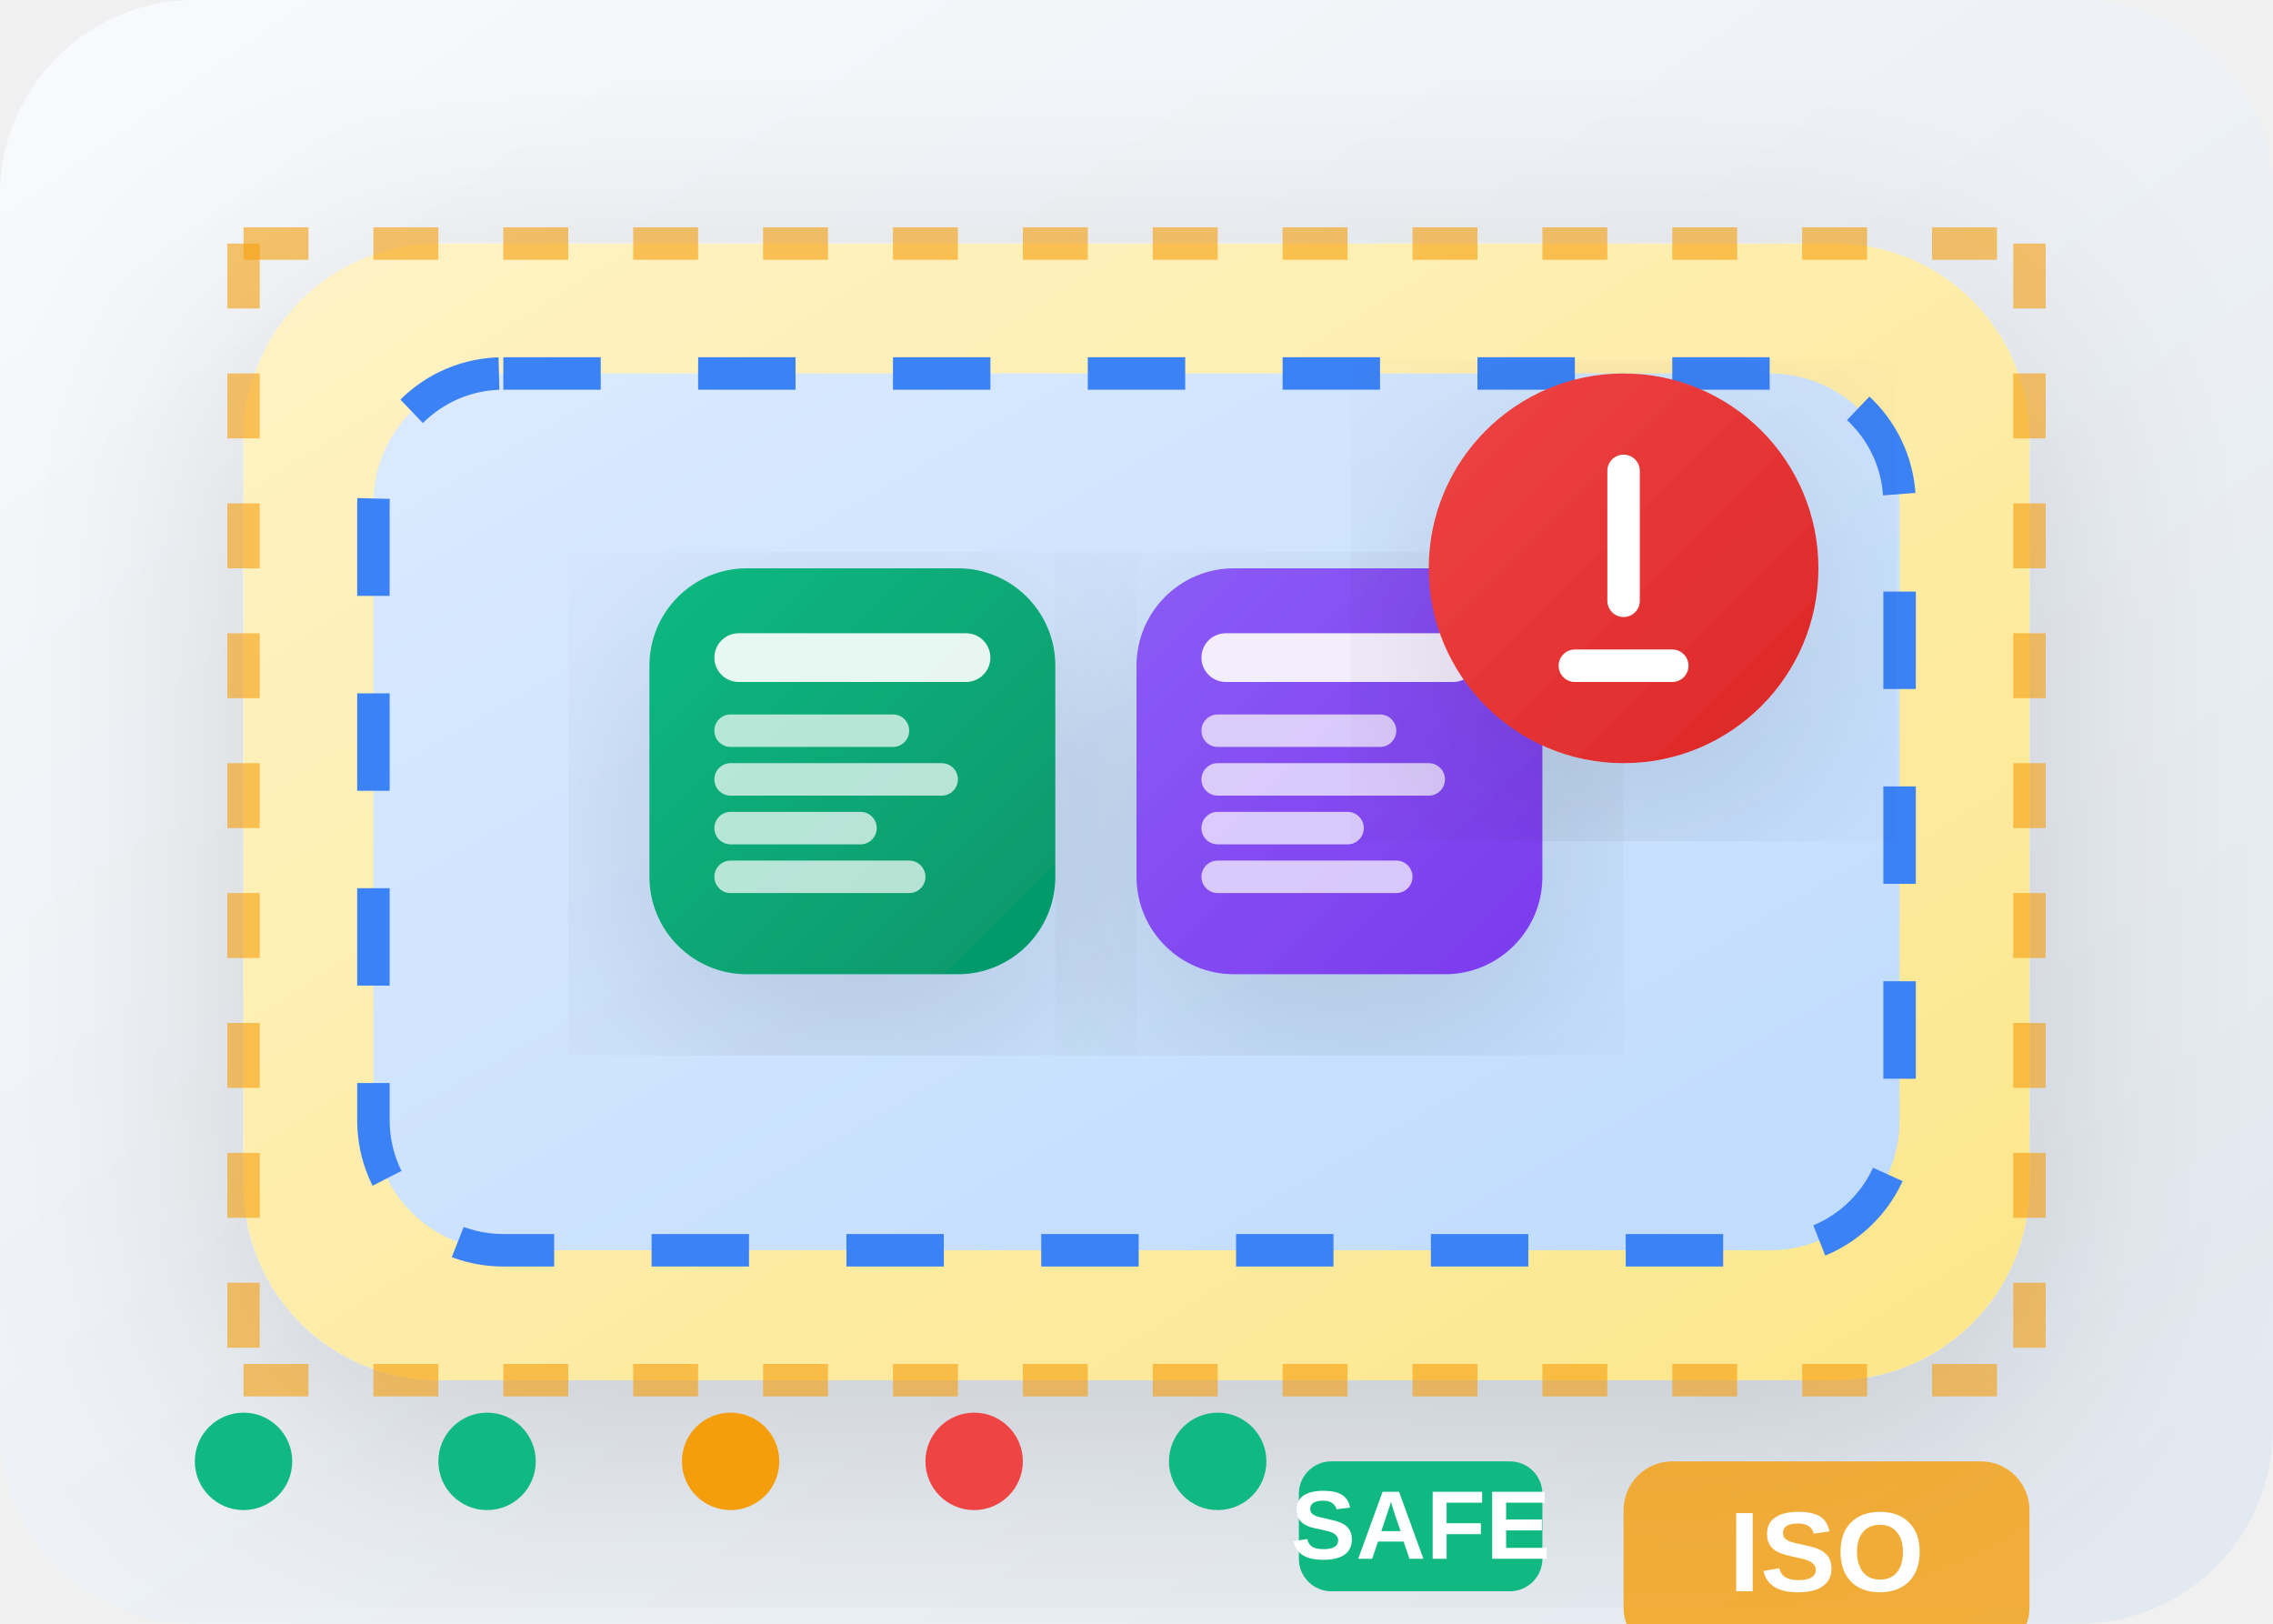
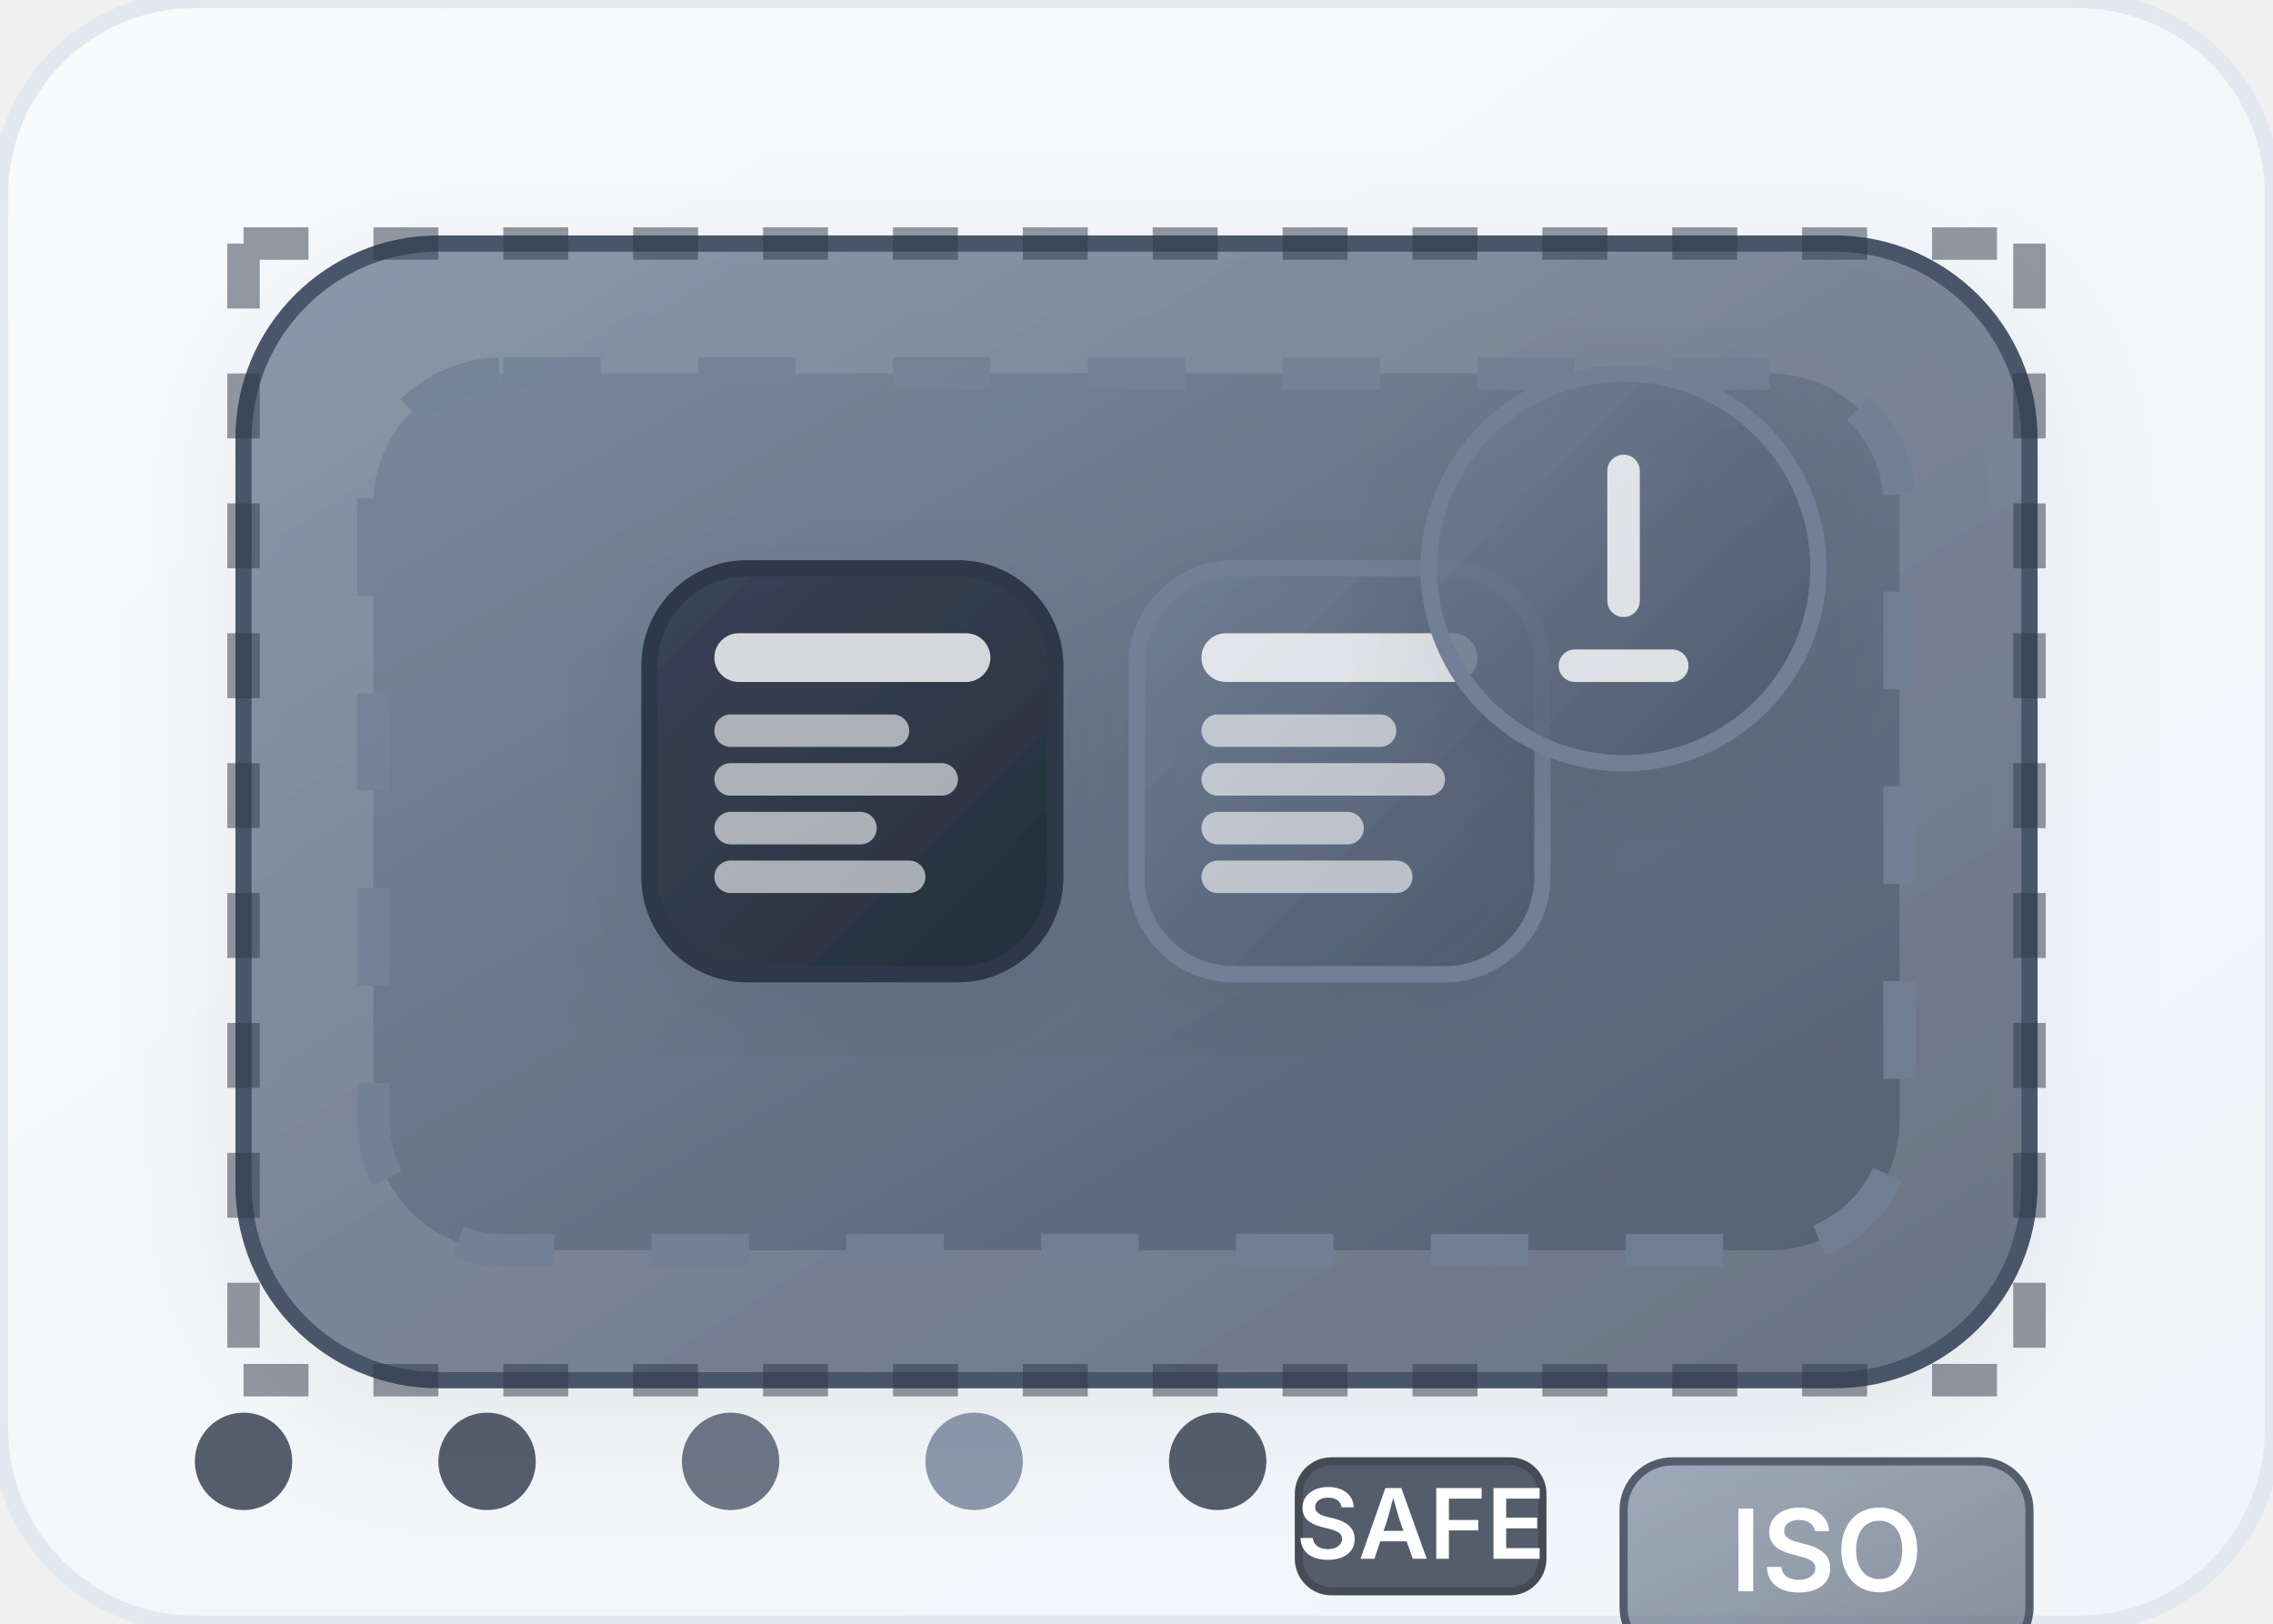
<svg xmlns="http://www.w3.org/2000/svg" width="140" height="100" viewBox="0 0 140 100" fill="none">
  <defs>
-     <linearGradient id="bg4" x1="0%" y1="0%" x2="100%" y2="100%">
+     <linearGradient id="bgGradient" x1="0%" y1="0%" x2="100%" y2="100%">
      <stop offset="0%" style="stop-color:#f8fafc;stop-opacity:1" />
-       <stop offset="100%" style="stop-color:#e2e8f0;stop-opacity:1" />
+       <stop offset="100%" style="stop-color:#f1f5f9;stop-opacity:1" />
    </linearGradient>
-     <linearGradient id="sandbox1" x1="0%" y1="0%" x2="100%" y2="100%">
-       <stop offset="0%" style="stop-color:#fef3c7;stop-opacity:1" />
-       <stop offset="100%" style="stop-color:#fde68a;stop-opacity:1" />
+     <linearGradient id="sandboxGradient" x1="0%" y1="0%" x2="100%" y2="100%">
+       <stop offset="0%" style="stop-color:#718096;stop-opacity:0.8" />
+       <stop offset="100%" style="stop-color:#4a5568;stop-opacity:0.8" />
    </linearGradient>
-     <linearGradient id="boundary1" x1="0%" y1="0%" x2="100%" y2="100%">
-       <stop offset="0%" style="stop-color:#dbeafe;stop-opacity:1" />
-       <stop offset="100%" style="stop-color:#bfdbfe;stop-opacity:1" />
+     <linearGradient id="boundaryGradient" x1="0%" y1="0%" x2="100%" y2="100%">
+       <stop offset="0%" style="stop-color:#718096;stop-opacity:0.8" />
+       <stop offset="100%" style="stop-color:#4a5568;stop-opacity:0.8" />
    </linearGradient>
-     <linearGradient id="app1" x1="0%" y1="0%" x2="100%" y2="100%">
-       <stop offset="0%" style="stop-color:#10b981;stop-opacity:1" />
-       <stop offset="100%" style="stop-color:#059669;stop-opacity:1" />
+     <linearGradient id="app1Gradient" x1="0%" y1="0%" x2="100%" y2="100%">
+       <stop offset="0%" style="stop-color:#2d3748;stop-opacity:0.8" />
+       <stop offset="100%" style="stop-color:#1a202c;stop-opacity:0.8" />
    </linearGradient>
-     <linearGradient id="app2" x1="0%" y1="0%" x2="100%" y2="100%">
-       <stop offset="0%" style="stop-color:#8b5cf6;stop-opacity:1" />
-       <stop offset="100%" style="stop-color:#7c3aed;stop-opacity:1" />
+     <linearGradient id="app2Gradient" x1="0%" y1="0%" x2="100%" y2="100%">
+       <stop offset="0%" style="stop-color:#718096;stop-opacity:0.8" />
+       <stop offset="100%" style="stop-color:#4a5568;stop-opacity:0.8" />
    </linearGradient>
-     <linearGradient id="warning1" x1="0%" y1="0%" x2="100%" y2="100%">
-       <stop offset="0%" style="stop-color:#ef4444;stop-opacity:1" />
-       <stop offset="100%" style="stop-color:#dc2626;stop-opacity:1" />
+     <linearGradient id="warningGradient" x1="0%" y1="0%" x2="100%" y2="100%">
+       <stop offset="0%" style="stop-color:#718096;stop-opacity:0.8" />
+       <stop offset="100%" style="stop-color:#4a5568;stop-opacity:0.8" />
    </linearGradient>
-     <filter id="shadow4" x="-20%" y="-20%" width="140%" height="140%">
-       <feDropShadow dx="0" dy="4" stdDeviation="8" flood-color="#000000" flood-opacity="0.15" />
+     <filter id="shadow" x="-20%" y="-20%" width="140%" height="140%">
+       <feDropShadow dx="0" dy="2" stdDeviation="4" flood-color="#000000" flood-opacity="0.08" />
    </filter>
  </defs>
-   <rect width="140" height="100" rx="12" fill="url(#bg4)" />
+   <rect width="140" height="100" rx="12" fill="url(#bgGradient)" stroke="#e2e8f0" stroke-width="1" />
  <g transform="translate(15, 15)">
-     <rect x="0" y="0" width="110" height="70" rx="12" fill="url(#sandbox1)" filter="url(#shadow4)" />
-     <rect x="8" y="8" width="94" height="54" rx="8" fill="url(#boundary1)" stroke="#3b82f6" stroke-width="2" stroke-dasharray="6,6" />
+     <rect x="0" y="0" width="110" height="70" rx="12" fill="url(#sandboxGradient)" filter="url(#shadow)" stroke="#4a5568" stroke-width="1">
+       <animate attributeName="opacity" values="0.8;1;0.8" dur="3s" repeatCount="indefinite" />
+     </rect>
+     <rect x="8" y="8" width="94" height="54" rx="8" fill="url(#boundaryGradient)" stroke="#718096" stroke-width="2" stroke-dasharray="6,6" opacity="0.8">
+       <animate attributeName="stroke-dasharray" values="6,6;12,6;6,6" dur="3s" repeatCount="indefinite" />
+     </rect>
    <g transform="translate(25, 20)">
-       <rect x="0" y="0" width="25" height="25" rx="6" fill="url(#app1)" filter="url(#shadow4)" />
-       <rect x="4" y="4" width="17" height="3" rx="1.5" fill="#ffffff" opacity="0.9" />
-       <rect x="4" y="9" width="12" height="2" rx="1" fill="#ffffff" opacity="0.7" />
-       <rect x="4" y="12" width="15" height="2" rx="1" fill="#ffffff" opacity="0.7" />
-       <rect x="4" y="15" width="10" height="2" rx="1" fill="#ffffff" opacity="0.7" />
-       <rect x="4" y="18" width="13" height="2" rx="1" fill="#ffffff" opacity="0.7" />
+       <rect x="0" y="0" width="25" height="25" rx="6" fill="url(#app1Gradient)" filter="url(#shadow)" stroke="#2d3748" stroke-width="1">
+         <animate attributeName="opacity" values="0.8;1;0.8" dur="3s" repeatCount="indefinite" />
+       </rect>
+       <rect x="4" y="4" width="17" height="3" rx="1.5" fill="white" opacity="0.8" />
+       <rect x="4" y="9" width="12" height="2" rx="1" fill="white" opacity="0.6" />
+       <rect x="4" y="12" width="15" height="2" rx="1" fill="white" opacity="0.6" />
+       <rect x="4" y="15" width="10" height="2" rx="1" fill="white" opacity="0.6" />
+       <rect x="4" y="18" width="13" height="2" rx="1" fill="white" opacity="0.6" />
    </g>
    <g transform="translate(55, 20)">
-       <rect x="0" y="0" width="25" height="25" rx="6" fill="url(#app2)" filter="url(#shadow4)" />
-       <rect x="4" y="4" width="17" height="3" rx="1.5" fill="#ffffff" opacity="0.9" />
-       <rect x="4" y="9" width="12" height="2" rx="1" fill="#ffffff" opacity="0.7" />
-       <rect x="4" y="12" width="15" height="2" rx="1" fill="#ffffff" opacity="0.7" />
-       <rect x="4" y="15" width="10" height="2" rx="1" fill="#ffffff" opacity="0.7" />
-       <rect x="4" y="18" width="13" height="2" rx="1" fill="#ffffff" opacity="0.7" />
+       <rect x="0" y="0" width="25" height="25" rx="6" fill="url(#app2Gradient)" filter="url(#shadow)" stroke="#718096" stroke-width="1">
+         <animate attributeName="opacity" values="0.8;1;0.8" dur="3s" repeatCount="indefinite" begin="0.5s" />
+       </rect>
+       <rect x="4" y="4" width="17" height="3" rx="1.5" fill="white" opacity="0.8" />
+       <rect x="4" y="9" width="12" height="2" rx="1" fill="white" opacity="0.6" />
+       <rect x="4" y="12" width="15" height="2" rx="1" fill="white" opacity="0.6" />
+       <rect x="4" y="15" width="10" height="2" rx="1" fill="white" opacity="0.6" />
+       <rect x="4" y="18" width="13" height="2" rx="1" fill="white" opacity="0.6" />
    </g>
    <g transform="translate(85, 20)">
-       <circle cx="0" cy="0" r="12" fill="url(#warning1)" filter="url(#shadow4)" />
-       <path d="M 0 -6 L 0 2 M -3 6 L 3 6" stroke="#ffffff" stroke-width="2" fill="none" stroke-linecap="round" />
+       <circle cx="0" cy="0" r="12" fill="url(#warningGradient)" filter="url(#shadow)" stroke="#718096" stroke-width="1">
+         <animate attributeName="opacity" values="0.8;1;0.8" dur="3s" repeatCount="indefinite" begin="1s" />
+       </circle>
+       <path d="M 0 -6 L 0 2 M -3 6 L 3 6" stroke="white" stroke-width="2" fill="none" stroke-linecap="round" opacity="0.8" />
    </g>
  </g>
-   <g transform="translate(15, 15)">
-     <path d="M 0 0 L 110 0" stroke="#f59e0b" stroke-width="2" stroke-dasharray="4,4" opacity="0.6" />
-     <path d="M 0 70 L 110 70" stroke="#f59e0b" stroke-width="2" stroke-dasharray="4,4" opacity="0.6" />
-     <path d="M 0 0 L 0 70" stroke="#f59e0b" stroke-width="2" stroke-dasharray="4,4" opacity="0.6" />
-     <path d="M 110 0 L 110 70" stroke="#f59e0b" stroke-width="2" stroke-dasharray="4,4" opacity="0.6" />
+   <g transform="translate(15, 15)" stroke="#2d3748" stroke-width="2" fill="none" stroke-dasharray="4,4" opacity="0.5">
+     <path d="M 0 0 L 110 0">
+       <animate attributeName="stroke-dasharray" values="4,4;8,4;4,4" dur="3s" repeatCount="indefinite" />
+     </path>
+     <path d="M 0 70 L 110 70">
+       <animate attributeName="stroke-dasharray" values="4,4;8,4;4,4" dur="3s" repeatCount="indefinite" begin="0.5s" />
+     </path>
+     <path d="M 0 0 L 0 70">
+       <animate attributeName="stroke-dasharray" values="4,4;8,4;4,4" dur="3s" repeatCount="indefinite" begin="1s" />
+     </path>
+     <path d="M 110 0 L 110 70">
+       <animate attributeName="stroke-dasharray" values="4,4;8,4;4,4" dur="3s" repeatCount="indefinite" begin="1.5s" />
+     </path>
  </g>
  <g transform="translate(15, 90)">
-     <circle cx="0" cy="0" r="3" fill="#10b981" />
-     <circle cx="15" cy="0" r="3" fill="#10b981" />
-     <circle cx="30" cy="0" r="3" fill="#f59e0b" />
-     <circle cx="45" cy="0" r="3" fill="#ef4444" />
-     <circle cx="60" cy="0" r="3" fill="#10b981" />
+     <circle cx="0" cy="0" r="3" fill="#2d3748" opacity="0.8">
+       <animate attributeName="opacity" values="0.8;1;0.8" dur="2s" repeatCount="indefinite" />
+     </circle>
+     <circle cx="15" cy="0" r="3" fill="#2d3748" opacity="0.8">
+       <animate attributeName="opacity" values="0.8;1;0.8" dur="2s" repeatCount="indefinite" begin="0.3s" />
+     </circle>
+     <circle cx="30" cy="0" r="3" fill="#4a5568" opacity="0.8">
+       <animate attributeName="opacity" values="0.8;1;0.8" dur="2s" repeatCount="indefinite" begin="0.6s" />
+     </circle>
+     <circle cx="45" cy="0" r="3" fill="#718096" opacity="0.8">
+       <animate attributeName="opacity" values="0.8;1;0.8" dur="2s" repeatCount="indefinite" begin="0.9s" />
+     </circle>
+     <circle cx="60" cy="0" r="3" fill="#2d3748" opacity="0.8">
+       <animate attributeName="opacity" values="0.8;1;0.8" dur="2s" repeatCount="indefinite" begin="1.2s" />
+     </circle>
  </g>
  <g transform="translate(100, 90)">
-     <rect x="0" y="0" width="25" height="12" rx="3" fill="#f59e0b" opacity="0.8" />
-     <text x="12.5" y="8" text-anchor="middle" font-family="Arial, sans-serif" font-size="7" fill="#ffffff" font-weight="bold">ISO</text>
+     <rect x="0" y="0" width="25" height="12" rx="3" fill="url(#sandboxGradient)" opacity="0.8" stroke="#2d3748" stroke-width="0.5">
+       <animate attributeName="opacity" values="0.8;1;0.8" dur="2s" repeatCount="indefinite" />
+     </rect>
+     <text x="12.5" y="8" text-anchor="middle" font-family="system-ui, -apple-system, sans-serif" font-size="7" fill="white" font-weight="600">ISO</text>
  </g>
  <g transform="translate(80, 90)">
-     <rect x="0" y="0" width="15" height="8" rx="2" fill="#10b981" />
-     <text x="7.5" y="6" text-anchor="middle" font-family="Arial, sans-serif" font-size="6" fill="#ffffff" font-weight="bold">SAFE</text>
+     <rect x="0" y="0" width="15" height="8" rx="2" fill="#2d3748" opacity="0.8" stroke="#1a202c" stroke-width="0.5">
+       <animate attributeName="opacity" values="0.8;1;0.8" dur="2s" repeatCount="indefinite" />
+     </rect>
+     <text x="7.5" y="6" text-anchor="middle" font-family="system-ui, -apple-system, sans-serif" font-size="6" fill="white" font-weight="600">SAFE</text>
  </g>
</svg>
